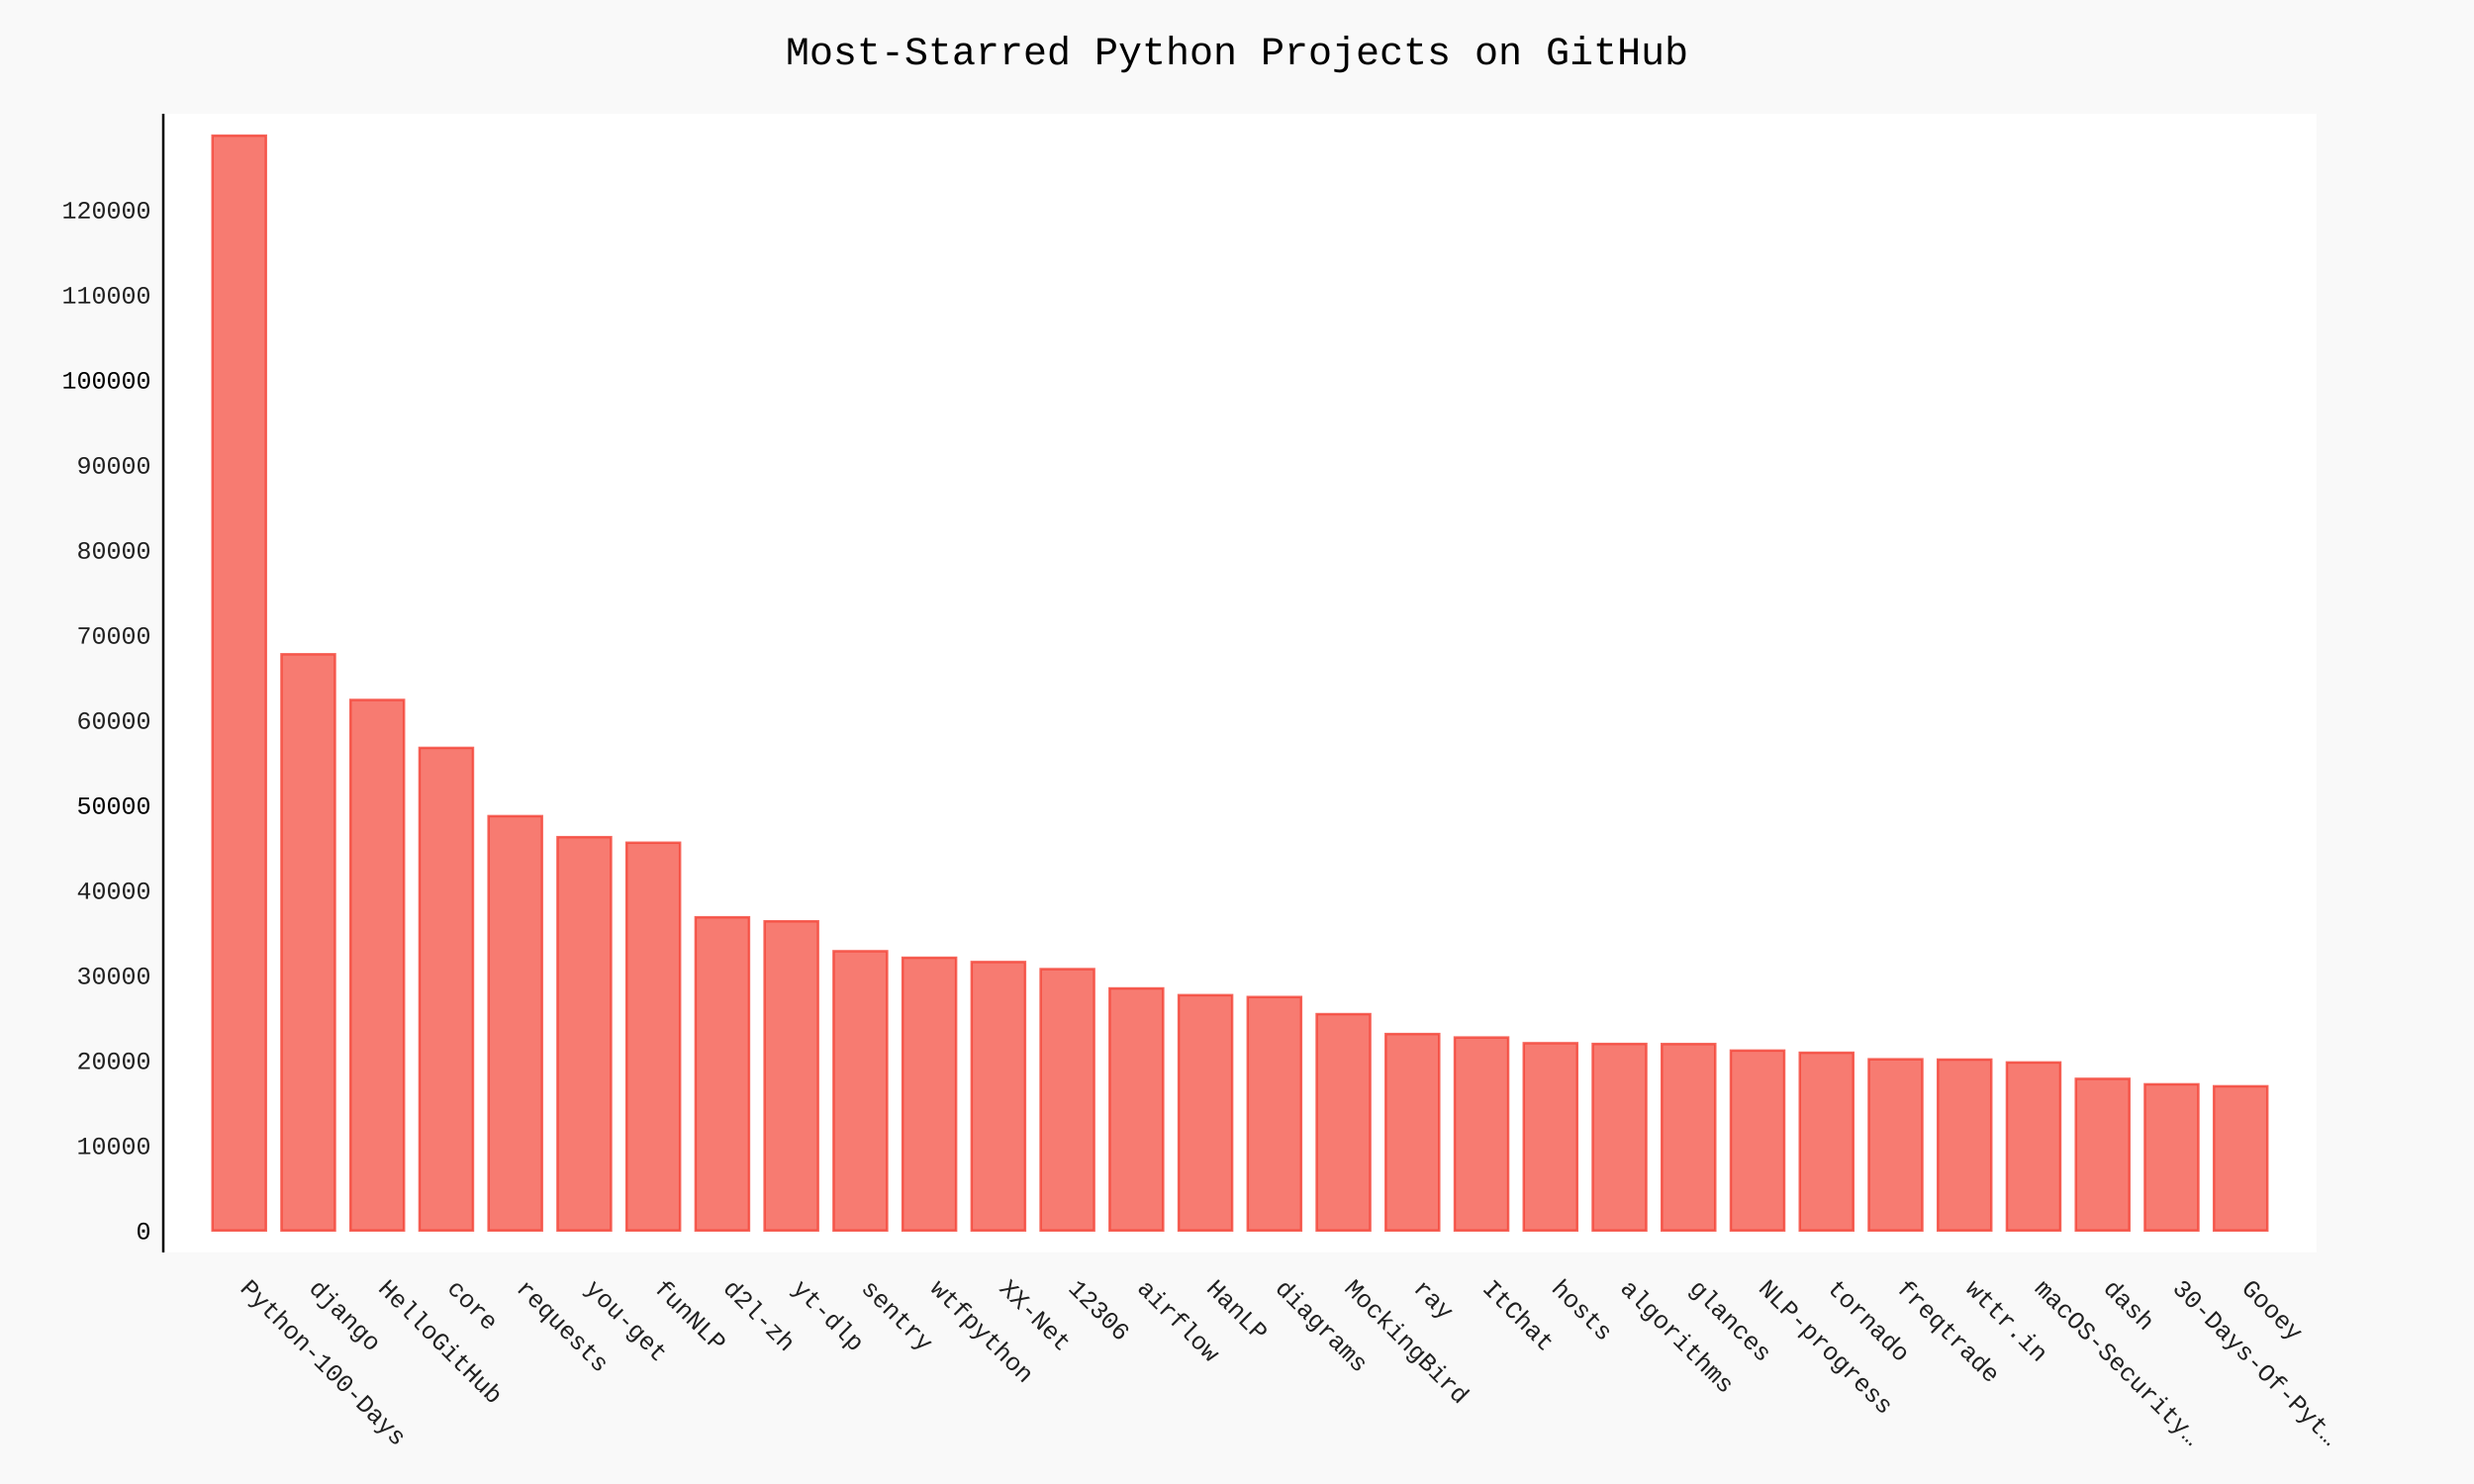
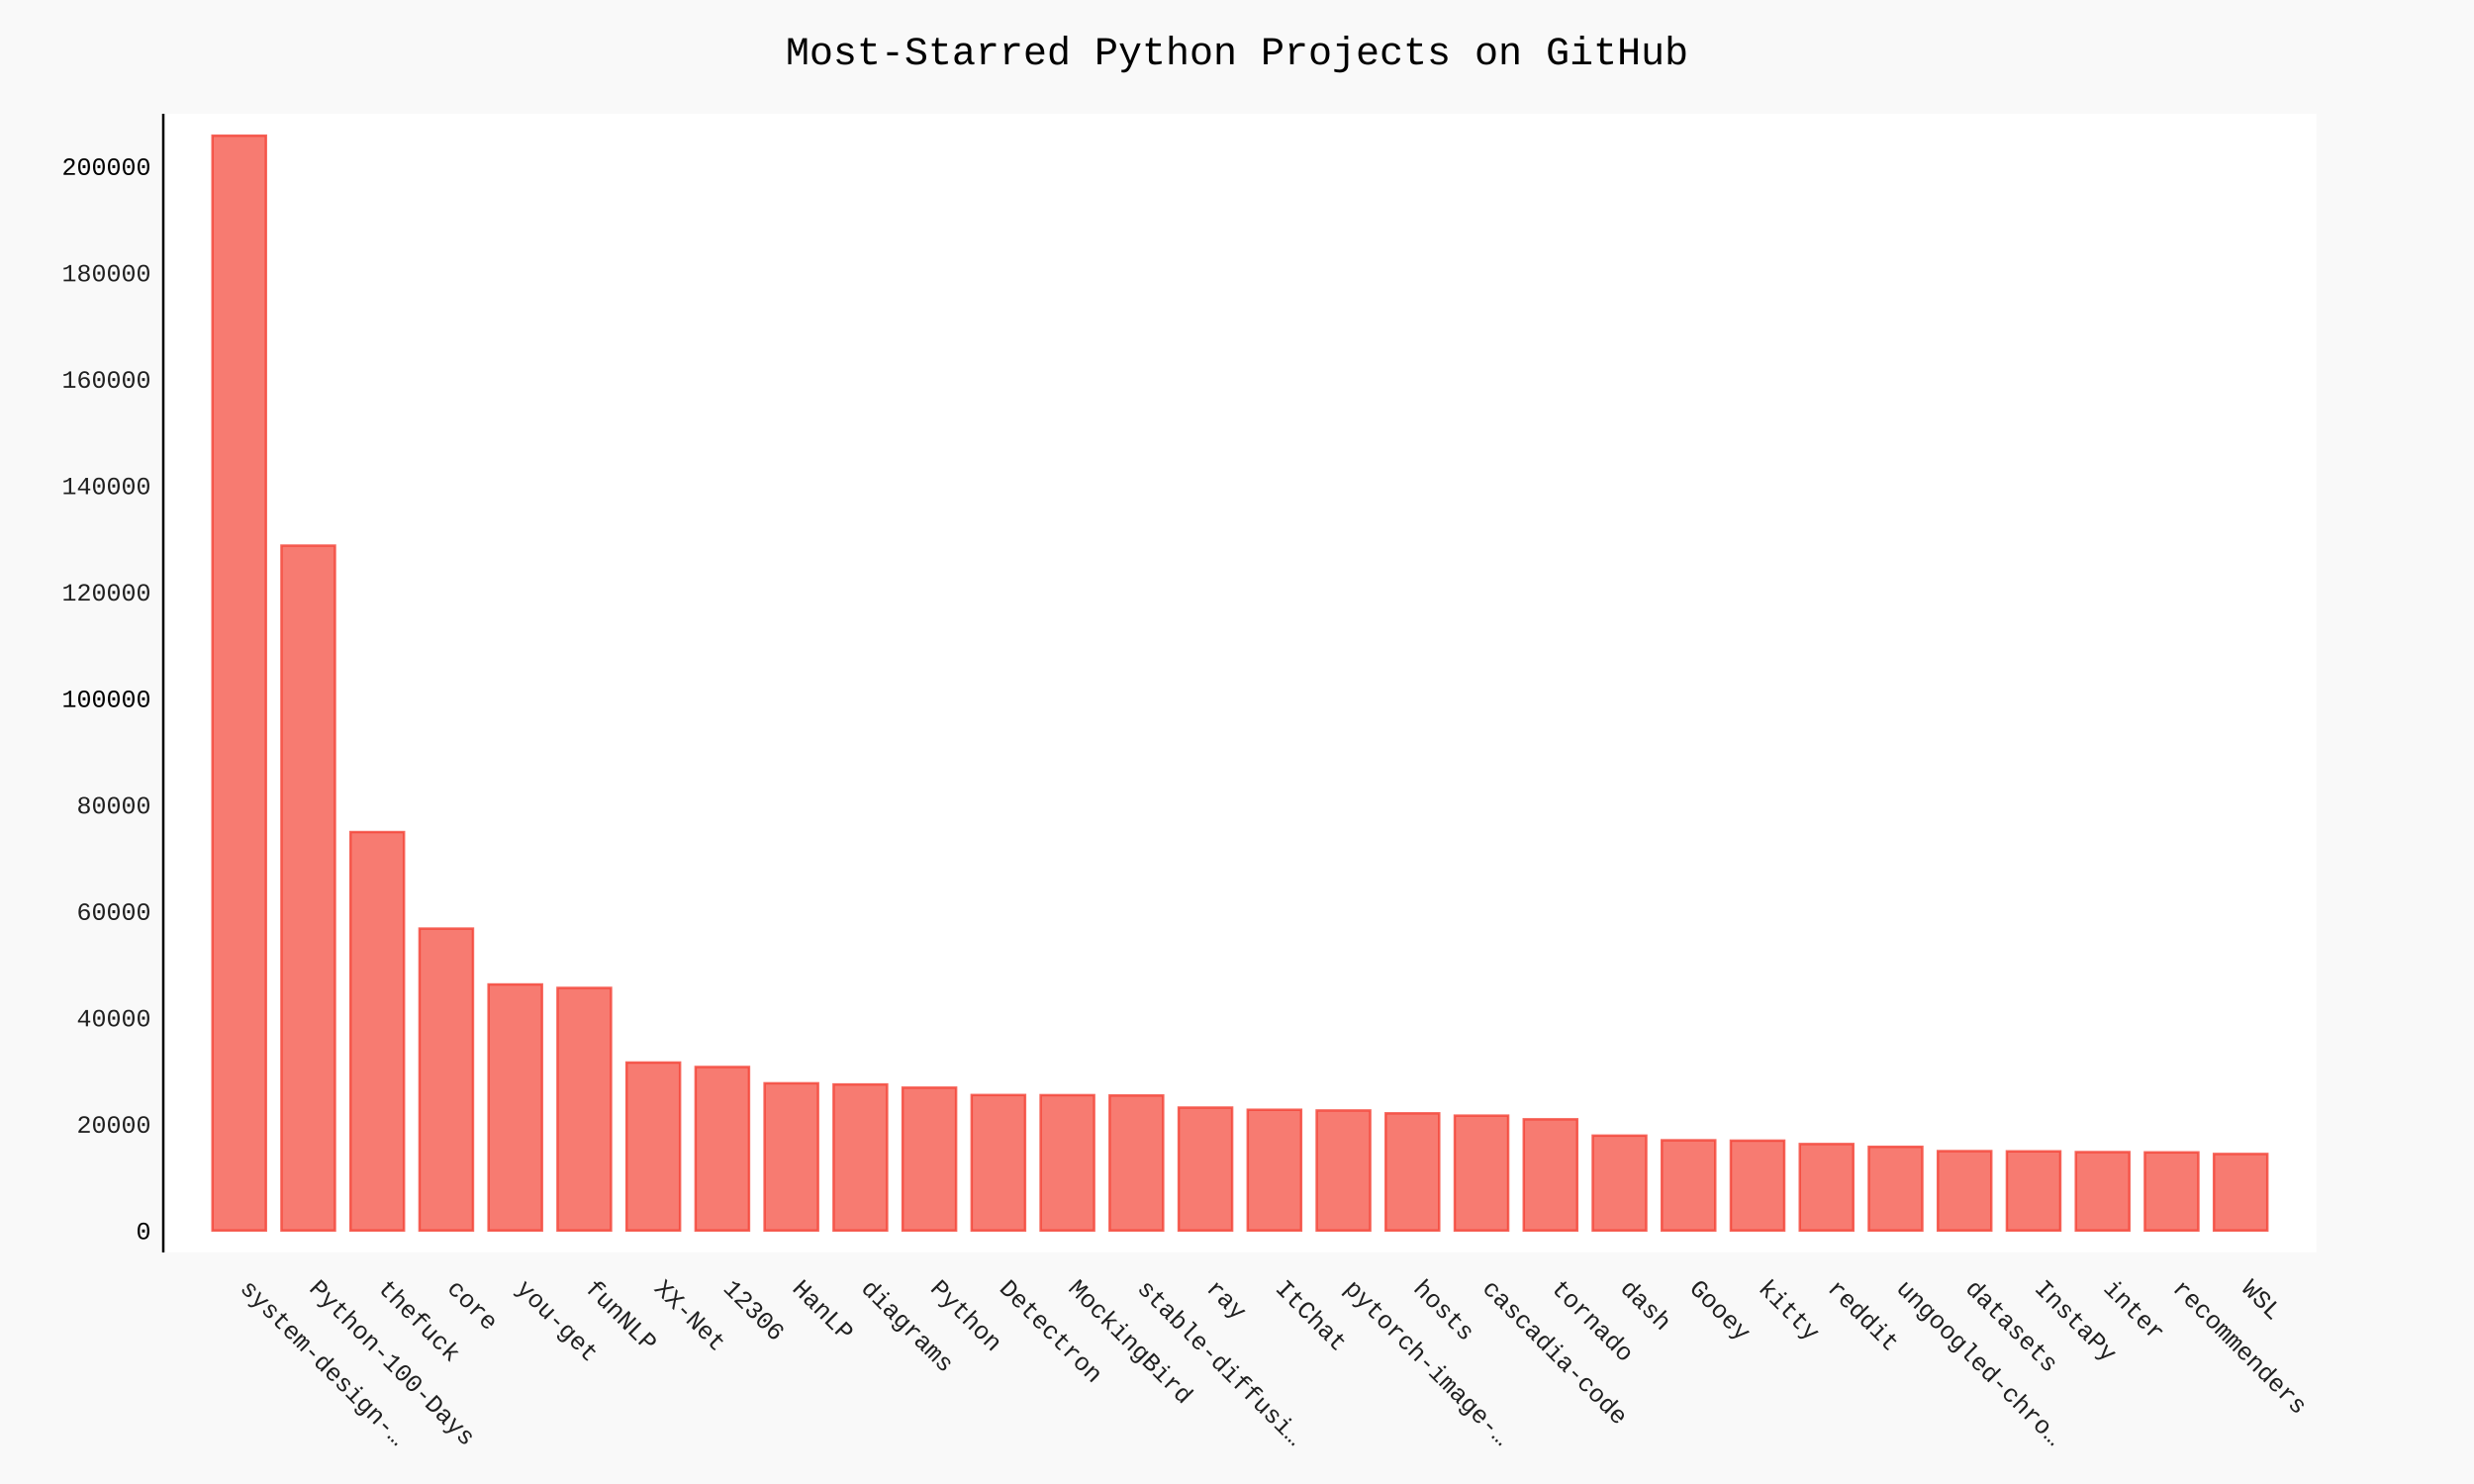
- <svg xmlns="http://www.w3.org/2000/svg" id="chart-95f84ef9-77e7-4139-b59a-2766b2fc28bf" class="pygal-chart" viewBox="0 0 1000 600">
+ <svg xmlns="http://www.w3.org/2000/svg" xmlns:xlink="http://www.w3.org/1999/xlink" id="chart-ab42e060-20b4-423e-9caf-b3bd0379b155" class="pygal-chart" viewBox="0 0 1000 600">
  <defs>
-     <style type="text/css">#chart-95f84ef9-77e7-4139-b59a-2766b2fc28bf{-webkit-user-select:none;-webkit-font-smoothing:antialiased;font-family:Consolas,"Liberation Mono",Menlo,Courier,monospace}#chart-95f84ef9-77e7-4139-b59a-2766b2fc28bf .title{font-family:Consolas,"Liberation Mono",Menlo,Courier,monospace;font-size:16px}#chart-95f84ef9-77e7-4139-b59a-2766b2fc28bf .legends .legend text{font-family:Consolas,"Liberation Mono",Menlo,Courier,monospace;font-size:14px}#chart-95f84ef9-77e7-4139-b59a-2766b2fc28bf .axis text{font-family:Consolas,"Liberation Mono",Menlo,Courier,monospace;font-size:10px}#chart-95f84ef9-77e7-4139-b59a-2766b2fc28bf .axis text.major{font-family:Consolas,"Liberation Mono",Menlo,Courier,monospace;font-size:10px}#chart-95f84ef9-77e7-4139-b59a-2766b2fc28bf .text-overlay text.value{font-family:Consolas,"Liberation Mono",Menlo,Courier,monospace;font-size:16px}#chart-95f84ef9-77e7-4139-b59a-2766b2fc28bf .text-overlay text.label{font-family:Consolas,"Liberation Mono",Menlo,Courier,monospace;font-size:10px}#chart-95f84ef9-77e7-4139-b59a-2766b2fc28bf .tooltip{font-family:Consolas,"Liberation Mono",Menlo,Courier,monospace;font-size:14px}#chart-95f84ef9-77e7-4139-b59a-2766b2fc28bf text.no_data{font-family:Consolas,"Liberation Mono",Menlo,Courier,monospace;font-size:64px}
- #chart-95f84ef9-77e7-4139-b59a-2766b2fc28bf{background-color:rgba(249,249,249,1)}#chart-95f84ef9-77e7-4139-b59a-2766b2fc28bf path,#chart-95f84ef9-77e7-4139-b59a-2766b2fc28bf line,#chart-95f84ef9-77e7-4139-b59a-2766b2fc28bf rect,#chart-95f84ef9-77e7-4139-b59a-2766b2fc28bf circle{-webkit-transition:150ms;-moz-transition:150ms;transition:150ms}#chart-95f84ef9-77e7-4139-b59a-2766b2fc28bf .graph &gt; .background{fill:rgba(249,249,249,1)}#chart-95f84ef9-77e7-4139-b59a-2766b2fc28bf .plot &gt; .background{fill:rgba(255,255,255,1)}#chart-95f84ef9-77e7-4139-b59a-2766b2fc28bf .graph{fill:rgba(0,0,0,.87)}#chart-95f84ef9-77e7-4139-b59a-2766b2fc28bf text.no_data{fill:rgba(0,0,0,1)}#chart-95f84ef9-77e7-4139-b59a-2766b2fc28bf .title{fill:rgba(0,0,0,1)}#chart-95f84ef9-77e7-4139-b59a-2766b2fc28bf .legends .legend text{fill:rgba(0,0,0,.87)}#chart-95f84ef9-77e7-4139-b59a-2766b2fc28bf .legends .legend:hover text{fill:rgba(0,0,0,1)}#chart-95f84ef9-77e7-4139-b59a-2766b2fc28bf .axis .line{stroke:rgba(0,0,0,1)}#chart-95f84ef9-77e7-4139-b59a-2766b2fc28bf .axis .guide.line{stroke:rgba(0,0,0,.54)}#chart-95f84ef9-77e7-4139-b59a-2766b2fc28bf .axis .major.line{stroke:rgba(0,0,0,.87)}#chart-95f84ef9-77e7-4139-b59a-2766b2fc28bf .axis text.major{fill:rgba(0,0,0,1)}#chart-95f84ef9-77e7-4139-b59a-2766b2fc28bf .axis.y .guides:hover .guide.line,#chart-95f84ef9-77e7-4139-b59a-2766b2fc28bf .line-graph .axis.x .guides:hover .guide.line,#chart-95f84ef9-77e7-4139-b59a-2766b2fc28bf .stackedline-graph .axis.x .guides:hover .guide.line,#chart-95f84ef9-77e7-4139-b59a-2766b2fc28bf .xy-graph .axis.x .guides:hover .guide.line{stroke:rgba(0,0,0,1)}#chart-95f84ef9-77e7-4139-b59a-2766b2fc28bf .axis .guides:hover text{fill:rgba(0,0,0,1)}#chart-95f84ef9-77e7-4139-b59a-2766b2fc28bf .reactive{fill-opacity:.7;stroke-opacity:.8;stroke-width:1}#chart-95f84ef9-77e7-4139-b59a-2766b2fc28bf .ci{stroke:rgba(0,0,0,.87)}#chart-95f84ef9-77e7-4139-b59a-2766b2fc28bf .reactive.active,#chart-95f84ef9-77e7-4139-b59a-2766b2fc28bf .active .reactive{fill-opacity:.8;stroke-opacity:.9;stroke-width:4}#chart-95f84ef9-77e7-4139-b59a-2766b2fc28bf .ci .reactive.active{stroke-width:1.5}#chart-95f84ef9-77e7-4139-b59a-2766b2fc28bf .series text{fill:rgba(0,0,0,1)}#chart-95f84ef9-77e7-4139-b59a-2766b2fc28bf .tooltip rect{fill:rgba(255,255,255,1);stroke:rgba(0,0,0,1);-webkit-transition:opacity 150ms;-moz-transition:opacity 150ms;transition:opacity 150ms}#chart-95f84ef9-77e7-4139-b59a-2766b2fc28bf .tooltip .label{fill:rgba(0,0,0,.87)}#chart-95f84ef9-77e7-4139-b59a-2766b2fc28bf .tooltip .label{fill:rgba(0,0,0,.87)}#chart-95f84ef9-77e7-4139-b59a-2766b2fc28bf .tooltip .legend{font-size:.8em;fill:rgba(0,0,0,.54)}#chart-95f84ef9-77e7-4139-b59a-2766b2fc28bf .tooltip .x_label{font-size:.6em;fill:rgba(0,0,0,1)}#chart-95f84ef9-77e7-4139-b59a-2766b2fc28bf .tooltip .xlink{font-size:.5em;text-decoration:underline}#chart-95f84ef9-77e7-4139-b59a-2766b2fc28bf .tooltip .value{font-size:1.5em}#chart-95f84ef9-77e7-4139-b59a-2766b2fc28bf .bound{font-size:.5em}#chart-95f84ef9-77e7-4139-b59a-2766b2fc28bf .max-value{font-size:.75em;fill:rgba(0,0,0,.54)}#chart-95f84ef9-77e7-4139-b59a-2766b2fc28bf .map-element{fill:rgba(255,255,255,1);stroke:rgba(0,0,0,.54) !important}#chart-95f84ef9-77e7-4139-b59a-2766b2fc28bf .map-element .reactive{fill-opacity:inherit;stroke-opacity:inherit}#chart-95f84ef9-77e7-4139-b59a-2766b2fc28bf .color-0,#chart-95f84ef9-77e7-4139-b59a-2766b2fc28bf .color-0 a:visited{stroke:#F44336;fill:#F44336}#chart-95f84ef9-77e7-4139-b59a-2766b2fc28bf .text-overlay .color-0 text{fill:black}
- #chart-95f84ef9-77e7-4139-b59a-2766b2fc28bf text.no_data{text-anchor:middle}#chart-95f84ef9-77e7-4139-b59a-2766b2fc28bf .guide.line{fill:none}#chart-95f84ef9-77e7-4139-b59a-2766b2fc28bf .centered{text-anchor:middle}#chart-95f84ef9-77e7-4139-b59a-2766b2fc28bf .title{text-anchor:middle}#chart-95f84ef9-77e7-4139-b59a-2766b2fc28bf .legends .legend text{fill-opacity:1}#chart-95f84ef9-77e7-4139-b59a-2766b2fc28bf .axis.x text{text-anchor:middle}#chart-95f84ef9-77e7-4139-b59a-2766b2fc28bf .axis.x:not(.web) text[transform]{text-anchor:start}#chart-95f84ef9-77e7-4139-b59a-2766b2fc28bf .axis.x:not(.web) text[transform].backwards{text-anchor:end}#chart-95f84ef9-77e7-4139-b59a-2766b2fc28bf .axis.y text{text-anchor:end}#chart-95f84ef9-77e7-4139-b59a-2766b2fc28bf .axis.y text[transform].backwards{text-anchor:start}#chart-95f84ef9-77e7-4139-b59a-2766b2fc28bf .axis.y2 text{text-anchor:start}#chart-95f84ef9-77e7-4139-b59a-2766b2fc28bf .axis.y2 text[transform].backwards{text-anchor:end}#chart-95f84ef9-77e7-4139-b59a-2766b2fc28bf .axis .guide.line{stroke-dasharray:4,4;stroke:black}#chart-95f84ef9-77e7-4139-b59a-2766b2fc28bf .axis .major.guide.line{stroke-dasharray:6,6;stroke:black}#chart-95f84ef9-77e7-4139-b59a-2766b2fc28bf .horizontal .axis.y .guide.line,#chart-95f84ef9-77e7-4139-b59a-2766b2fc28bf .horizontal .axis.y2 .guide.line,#chart-95f84ef9-77e7-4139-b59a-2766b2fc28bf .vertical .axis.x .guide.line{opacity:0}#chart-95f84ef9-77e7-4139-b59a-2766b2fc28bf .horizontal .axis.always_show .guide.line,#chart-95f84ef9-77e7-4139-b59a-2766b2fc28bf .vertical .axis.always_show .guide.line{opacity:1 !important}#chart-95f84ef9-77e7-4139-b59a-2766b2fc28bf .axis.y .guides:hover .guide.line,#chart-95f84ef9-77e7-4139-b59a-2766b2fc28bf .axis.y2 .guides:hover .guide.line,#chart-95f84ef9-77e7-4139-b59a-2766b2fc28bf .axis.x .guides:hover .guide.line{opacity:1}#chart-95f84ef9-77e7-4139-b59a-2766b2fc28bf .axis .guides:hover text{opacity:1}#chart-95f84ef9-77e7-4139-b59a-2766b2fc28bf .nofill{fill:none}#chart-95f84ef9-77e7-4139-b59a-2766b2fc28bf .subtle-fill{fill-opacity:.2}#chart-95f84ef9-77e7-4139-b59a-2766b2fc28bf .dot{stroke-width:1px;fill-opacity:1;stroke-opacity:1}#chart-95f84ef9-77e7-4139-b59a-2766b2fc28bf .dot.active{stroke-width:5px}#chart-95f84ef9-77e7-4139-b59a-2766b2fc28bf .dot.negative{fill:transparent}#chart-95f84ef9-77e7-4139-b59a-2766b2fc28bf text,#chart-95f84ef9-77e7-4139-b59a-2766b2fc28bf tspan{stroke:none !important}#chart-95f84ef9-77e7-4139-b59a-2766b2fc28bf .series text.active{opacity:1}#chart-95f84ef9-77e7-4139-b59a-2766b2fc28bf .tooltip rect{fill-opacity:.95;stroke-width:.5}#chart-95f84ef9-77e7-4139-b59a-2766b2fc28bf .tooltip text{fill-opacity:1}#chart-95f84ef9-77e7-4139-b59a-2766b2fc28bf .showable{visibility:hidden}#chart-95f84ef9-77e7-4139-b59a-2766b2fc28bf .showable.shown{visibility:visible}#chart-95f84ef9-77e7-4139-b59a-2766b2fc28bf .gauge-background{fill:rgba(229,229,229,1);stroke:none}#chart-95f84ef9-77e7-4139-b59a-2766b2fc28bf .bg-lines{stroke:rgba(249,249,249,1);stroke-width:2px}</style>
+     <style type="text/css">#chart-ab42e060-20b4-423e-9caf-b3bd0379b155{-webkit-user-select:none;-webkit-font-smoothing:antialiased;font-family:Consolas,"Liberation Mono",Menlo,Courier,monospace}#chart-ab42e060-20b4-423e-9caf-b3bd0379b155 .title{font-family:Consolas,"Liberation Mono",Menlo,Courier,monospace;font-size:16px}#chart-ab42e060-20b4-423e-9caf-b3bd0379b155 .legends .legend text{font-family:Consolas,"Liberation Mono",Menlo,Courier,monospace;font-size:14px}#chart-ab42e060-20b4-423e-9caf-b3bd0379b155 .axis text{font-family:Consolas,"Liberation Mono",Menlo,Courier,monospace;font-size:10px}#chart-ab42e060-20b4-423e-9caf-b3bd0379b155 .axis text.major{font-family:Consolas,"Liberation Mono",Menlo,Courier,monospace;font-size:10px}#chart-ab42e060-20b4-423e-9caf-b3bd0379b155 .text-overlay text.value{font-family:Consolas,"Liberation Mono",Menlo,Courier,monospace;font-size:16px}#chart-ab42e060-20b4-423e-9caf-b3bd0379b155 .text-overlay text.label{font-family:Consolas,"Liberation Mono",Menlo,Courier,monospace;font-size:10px}#chart-ab42e060-20b4-423e-9caf-b3bd0379b155 .tooltip{font-family:Consolas,"Liberation Mono",Menlo,Courier,monospace;font-size:14px}#chart-ab42e060-20b4-423e-9caf-b3bd0379b155 text.no_data{font-family:Consolas,"Liberation Mono",Menlo,Courier,monospace;font-size:64px}
+ #chart-ab42e060-20b4-423e-9caf-b3bd0379b155{background-color:rgba(249,249,249,1)}#chart-ab42e060-20b4-423e-9caf-b3bd0379b155 path,#chart-ab42e060-20b4-423e-9caf-b3bd0379b155 line,#chart-ab42e060-20b4-423e-9caf-b3bd0379b155 rect,#chart-ab42e060-20b4-423e-9caf-b3bd0379b155 circle{-webkit-transition:150ms;-moz-transition:150ms;transition:150ms}#chart-ab42e060-20b4-423e-9caf-b3bd0379b155 .graph &gt; .background{fill:rgba(249,249,249,1)}#chart-ab42e060-20b4-423e-9caf-b3bd0379b155 .plot &gt; .background{fill:rgba(255,255,255,1)}#chart-ab42e060-20b4-423e-9caf-b3bd0379b155 .graph{fill:rgba(0,0,0,.87)}#chart-ab42e060-20b4-423e-9caf-b3bd0379b155 text.no_data{fill:rgba(0,0,0,1)}#chart-ab42e060-20b4-423e-9caf-b3bd0379b155 .title{fill:rgba(0,0,0,1)}#chart-ab42e060-20b4-423e-9caf-b3bd0379b155 .legends .legend text{fill:rgba(0,0,0,.87)}#chart-ab42e060-20b4-423e-9caf-b3bd0379b155 .legends .legend:hover text{fill:rgba(0,0,0,1)}#chart-ab42e060-20b4-423e-9caf-b3bd0379b155 .axis .line{stroke:rgba(0,0,0,1)}#chart-ab42e060-20b4-423e-9caf-b3bd0379b155 .axis .guide.line{stroke:rgba(0,0,0,.54)}#chart-ab42e060-20b4-423e-9caf-b3bd0379b155 .axis .major.line{stroke:rgba(0,0,0,.87)}#chart-ab42e060-20b4-423e-9caf-b3bd0379b155 .axis text.major{fill:rgba(0,0,0,1)}#chart-ab42e060-20b4-423e-9caf-b3bd0379b155 .axis.y .guides:hover .guide.line,#chart-ab42e060-20b4-423e-9caf-b3bd0379b155 .line-graph .axis.x .guides:hover .guide.line,#chart-ab42e060-20b4-423e-9caf-b3bd0379b155 .stackedline-graph .axis.x .guides:hover .guide.line,#chart-ab42e060-20b4-423e-9caf-b3bd0379b155 .xy-graph .axis.x .guides:hover .guide.line{stroke:rgba(0,0,0,1)}#chart-ab42e060-20b4-423e-9caf-b3bd0379b155 .axis .guides:hover text{fill:rgba(0,0,0,1)}#chart-ab42e060-20b4-423e-9caf-b3bd0379b155 .reactive{fill-opacity:.7;stroke-opacity:.8;stroke-width:1}#chart-ab42e060-20b4-423e-9caf-b3bd0379b155 .ci{stroke:rgba(0,0,0,.87)}#chart-ab42e060-20b4-423e-9caf-b3bd0379b155 .reactive.active,#chart-ab42e060-20b4-423e-9caf-b3bd0379b155 .active .reactive{fill-opacity:.8;stroke-opacity:.9;stroke-width:4}#chart-ab42e060-20b4-423e-9caf-b3bd0379b155 .ci .reactive.active{stroke-width:1.5}#chart-ab42e060-20b4-423e-9caf-b3bd0379b155 .series text{fill:rgba(0,0,0,1)}#chart-ab42e060-20b4-423e-9caf-b3bd0379b155 .tooltip rect{fill:rgba(255,255,255,1);stroke:rgba(0,0,0,1);-webkit-transition:opacity 150ms;-moz-transition:opacity 150ms;transition:opacity 150ms}#chart-ab42e060-20b4-423e-9caf-b3bd0379b155 .tooltip .label{fill:rgba(0,0,0,.87)}#chart-ab42e060-20b4-423e-9caf-b3bd0379b155 .tooltip .label{fill:rgba(0,0,0,.87)}#chart-ab42e060-20b4-423e-9caf-b3bd0379b155 .tooltip .legend{font-size:.8em;fill:rgba(0,0,0,.54)}#chart-ab42e060-20b4-423e-9caf-b3bd0379b155 .tooltip .x_label{font-size:.6em;fill:rgba(0,0,0,1)}#chart-ab42e060-20b4-423e-9caf-b3bd0379b155 .tooltip .xlink{font-size:.5em;text-decoration:underline}#chart-ab42e060-20b4-423e-9caf-b3bd0379b155 .tooltip .value{font-size:1.5em}#chart-ab42e060-20b4-423e-9caf-b3bd0379b155 .bound{font-size:.5em}#chart-ab42e060-20b4-423e-9caf-b3bd0379b155 .max-value{font-size:.75em;fill:rgba(0,0,0,.54)}#chart-ab42e060-20b4-423e-9caf-b3bd0379b155 .map-element{fill:rgba(255,255,255,1);stroke:rgba(0,0,0,.54) !important}#chart-ab42e060-20b4-423e-9caf-b3bd0379b155 .map-element .reactive{fill-opacity:inherit;stroke-opacity:inherit}#chart-ab42e060-20b4-423e-9caf-b3bd0379b155 .color-0,#chart-ab42e060-20b4-423e-9caf-b3bd0379b155 .color-0 a:visited{stroke:#F44336;fill:#F44336}#chart-ab42e060-20b4-423e-9caf-b3bd0379b155 .text-overlay .color-0 text{fill:black}
+ #chart-ab42e060-20b4-423e-9caf-b3bd0379b155 text.no_data{text-anchor:middle}#chart-ab42e060-20b4-423e-9caf-b3bd0379b155 .guide.line{fill:none}#chart-ab42e060-20b4-423e-9caf-b3bd0379b155 .centered{text-anchor:middle}#chart-ab42e060-20b4-423e-9caf-b3bd0379b155 .title{text-anchor:middle}#chart-ab42e060-20b4-423e-9caf-b3bd0379b155 .legends .legend text{fill-opacity:1}#chart-ab42e060-20b4-423e-9caf-b3bd0379b155 .axis.x text{text-anchor:middle}#chart-ab42e060-20b4-423e-9caf-b3bd0379b155 .axis.x:not(.web) text[transform]{text-anchor:start}#chart-ab42e060-20b4-423e-9caf-b3bd0379b155 .axis.x:not(.web) text[transform].backwards{text-anchor:end}#chart-ab42e060-20b4-423e-9caf-b3bd0379b155 .axis.y text{text-anchor:end}#chart-ab42e060-20b4-423e-9caf-b3bd0379b155 .axis.y text[transform].backwards{text-anchor:start}#chart-ab42e060-20b4-423e-9caf-b3bd0379b155 .axis.y2 text{text-anchor:start}#chart-ab42e060-20b4-423e-9caf-b3bd0379b155 .axis.y2 text[transform].backwards{text-anchor:end}#chart-ab42e060-20b4-423e-9caf-b3bd0379b155 .axis .guide.line{stroke-dasharray:4,4;stroke:black}#chart-ab42e060-20b4-423e-9caf-b3bd0379b155 .axis .major.guide.line{stroke-dasharray:6,6;stroke:black}#chart-ab42e060-20b4-423e-9caf-b3bd0379b155 .horizontal .axis.y .guide.line,#chart-ab42e060-20b4-423e-9caf-b3bd0379b155 .horizontal .axis.y2 .guide.line,#chart-ab42e060-20b4-423e-9caf-b3bd0379b155 .vertical .axis.x .guide.line{opacity:0}#chart-ab42e060-20b4-423e-9caf-b3bd0379b155 .horizontal .axis.always_show .guide.line,#chart-ab42e060-20b4-423e-9caf-b3bd0379b155 .vertical .axis.always_show .guide.line{opacity:1 !important}#chart-ab42e060-20b4-423e-9caf-b3bd0379b155 .axis.y .guides:hover .guide.line,#chart-ab42e060-20b4-423e-9caf-b3bd0379b155 .axis.y2 .guides:hover .guide.line,#chart-ab42e060-20b4-423e-9caf-b3bd0379b155 .axis.x .guides:hover .guide.line{opacity:1}#chart-ab42e060-20b4-423e-9caf-b3bd0379b155 .axis .guides:hover text{opacity:1}#chart-ab42e060-20b4-423e-9caf-b3bd0379b155 .nofill{fill:none}#chart-ab42e060-20b4-423e-9caf-b3bd0379b155 .subtle-fill{fill-opacity:.2}#chart-ab42e060-20b4-423e-9caf-b3bd0379b155 .dot{stroke-width:1px;fill-opacity:1;stroke-opacity:1}#chart-ab42e060-20b4-423e-9caf-b3bd0379b155 .dot.active{stroke-width:5px}#chart-ab42e060-20b4-423e-9caf-b3bd0379b155 .dot.negative{fill:transparent}#chart-ab42e060-20b4-423e-9caf-b3bd0379b155 text,#chart-ab42e060-20b4-423e-9caf-b3bd0379b155 tspan{stroke:none !important}#chart-ab42e060-20b4-423e-9caf-b3bd0379b155 .series text.active{opacity:1}#chart-ab42e060-20b4-423e-9caf-b3bd0379b155 .tooltip rect{fill-opacity:.95;stroke-width:.5}#chart-ab42e060-20b4-423e-9caf-b3bd0379b155 .tooltip text{fill-opacity:1}#chart-ab42e060-20b4-423e-9caf-b3bd0379b155 .showable{visibility:hidden}#chart-ab42e060-20b4-423e-9caf-b3bd0379b155 .showable.shown{visibility:visible}#chart-ab42e060-20b4-423e-9caf-b3bd0379b155 .gauge-background{fill:rgba(229,229,229,1);stroke:none}#chart-ab42e060-20b4-423e-9caf-b3bd0379b155 .bg-lines{stroke:rgba(249,249,249,1);stroke-width:2px}</style>
  </defs>
  <g class="graph bar-graph vertical">
    <rect x="0" y="0" width="1000" height="600" class="background" />
    <g transform="translate(66, 46)" class="plot">
      <rect x="0" y="0" width="870.36" height="460.36" class="background" />
      <g class="axis y">
        <g class="guides">
          <text x="-5" y="455.007" class="major">0</text>
        </g>
        <g class="guides">
-           <text x="-5" y="420.614" class="">10000</text>
-         </g>
-         <g class="guides">
-           <text x="-5" y="386.221" class="">20000</text>
-         </g>
-         <g class="guides">
-           <text x="-5" y="351.828" class="">30000</text>
-         </g>
-         <g class="guides">
-           <text x="-5" y="317.435" class="">40000</text>
-         </g>
-         <g class="guides">
-           <text x="-5" y="283.041" class="major">50000</text>
-         </g>
-         <g class="guides">
-           <text x="-5" y="248.648" class="">60000</text>
-         </g>
-         <g class="guides">
-           <text x="-5" y="214.255" class="">70000</text>
-         </g>
-         <g class="guides">
-           <text x="-5" y="179.862" class="">80000</text>
-         </g>
-         <g class="guides">
-           <text x="-5" y="145.469" class="">90000</text>
-         </g>
-         <g class="guides">
-           <text x="-5" y="111.075" class="major">100000</text>
-         </g>
-         <g class="guides">
-           <text x="-5" y="76.682" class="">110000</text>
-         </g>
-         <g class="guides">
-           <text x="-5" y="42.289" class="">120000</text>
+           <text x="-5" y="411.977" class="">20000</text>
+         </g>
+         <g class="guides">
+           <text x="-5" y="368.947" class="">40000</text>
+         </g>
+         <g class="guides">
+           <text x="-5" y="325.917" class="">60000</text>
+         </g>
+         <g class="guides">
+           <text x="-5" y="282.887" class="">80000</text>
+         </g>
+         <g class="guides">
+           <text x="-5" y="239.857" class="major">100000</text>
+         </g>
+         <g class="guides">
+           <text x="-5" y="196.827" class="">120000</text>
+         </g>
+         <g class="guides">
+           <text x="-5" y="153.797" class="">140000</text>
+         </g>
+         <g class="guides">
+           <text x="-5" y="110.767" class="">160000</text>
+         </g>
+         <g class="guides">
+           <text x="-5" y="67.737" class="">180000</text>
+         </g>
+         <g class="guides">
+           <text x="-5" y="24.707" class="major">200000</text>
        </g>
      </g>
      <g class="axis x">
        <path d="M0 0 v460.36" class="line" />
        <g class="guides">
          <path d="M30.686 0 v460.36" class="guide line" />
-           <text x="30.686" y="475.36" class="" transform="rotate(45 30.68578 475.3604)">Python-100-Days</text>
+           <text x="30.686" y="475.36" class="" transform="rotate(45 30.68578 475.3604)">system-design-…</text>
        </g>
        <g class="guides">
          <path d="M58.582 0 v460.36" class="guide line" />
-           <text x="58.582" y="475.36" class="" transform="rotate(45 58.58195 475.3604)">django</text>
+           <text x="58.582" y="475.36" class="" transform="rotate(45 58.58195 475.3604)">Python-100-Days</text>
        </g>
        <g class="guides">
          <path d="M86.478 0 v460.36" class="guide line" />
-           <text x="86.478" y="475.36" class="" transform="rotate(45 86.47812 475.3604)">HelloGitHub</text>
+           <text x="86.478" y="475.36" class="" transform="rotate(45 86.47812 475.3604)">thefuck</text>
        </g>
        <g class="guides">
          <path d="M114.374 0 v460.36" class="guide line" />
          <text x="114.374" y="475.36" class="" transform="rotate(45 114.3743 475.3604)">core</text>
        </g>
        <g class="guides">
          <path d="M142.27 0 v460.36" class="guide line" />
-           <text x="142.27" y="475.36" class="" transform="rotate(45 142.2704 475.3604)">requests</text>
+           <text x="142.27" y="475.36" class="" transform="rotate(45 142.2704 475.3604)">you-get</text>
        </g>
        <g class="guides">
          <path d="M170.167 0 v460.36" class="guide line" />
-           <text x="170.167" y="475.36" class="" transform="rotate(45 170.1666 475.3604)">you-get</text>
+           <text x="170.167" y="475.36" class="" transform="rotate(45 170.1666 475.3604)">funNLP</text>
        </g>
        <g class="guides">
          <path d="M198.063 0 v460.36" class="guide line" />
-           <text x="198.063" y="475.36" class="" transform="rotate(45 198.0628 475.3604)">funNLP</text>
+           <text x="198.063" y="475.36" class="" transform="rotate(45 198.0628 475.3604)">XX-Net</text>
        </g>
        <g class="guides">
          <path d="M225.959 0 v460.36" class="guide line" />
-           <text x="225.959" y="475.36" class="" transform="rotate(45 225.9589 475.3604)">d2l-zh</text>
+           <text x="225.959" y="475.36" class="" transform="rotate(45 225.9589 475.3604)">12306</text>
        </g>
        <g class="guides">
          <path d="M253.855 0 v460.36" class="guide line" />
-           <text x="253.855" y="475.36" class="" transform="rotate(45 253.8551 475.3604)">yt-dlp</text>
+           <text x="253.855" y="475.36" class="" transform="rotate(45 253.8551 475.3604)">HanLP</text>
        </g>
        <g class="guides">
          <path d="M281.751 0 v460.36" class="guide line" />
-           <text x="281.751" y="475.36" class="" transform="rotate(45 281.7513 475.3604)">sentry</text>
+           <text x="281.751" y="475.36" class="" transform="rotate(45 281.7513 475.3604)">diagrams</text>
        </g>
        <g class="guides">
          <path d="M309.647 0 v460.36" class="guide line" />
-           <text x="309.647" y="475.36" class="" transform="rotate(45 309.6474 475.3604)">wtfpython</text>
+           <text x="309.647" y="475.36" class="" transform="rotate(45 309.6474 475.3604)">Python</text>
        </g>
        <g class="guides">
          <path d="M337.544 0 v460.36" class="guide line" />
-           <text x="337.544" y="475.36" class="" transform="rotate(45 337.5436 475.3604)">XX-Net</text>
+           <text x="337.544" y="475.36" class="" transform="rotate(45 337.5436 475.3604)">Detectron</text>
        </g>
        <g class="guides">
          <path d="M365.44 0 v460.36" class="guide line" />
-           <text x="365.44" y="475.36" class="" transform="rotate(45 365.4398 475.3604)">12306</text>
+           <text x="365.44" y="475.36" class="" transform="rotate(45 365.4398 475.3604)">MockingBird</text>
        </g>
        <g class="guides">
          <path d="M393.336 0 v460.36" class="guide line" />
-           <text x="393.336" y="475.36" class="" transform="rotate(45 393.3359 475.3604)">airflow</text>
+           <text x="393.336" y="475.36" class="" transform="rotate(45 393.3359 475.3604)">stable-diffusi…</text>
        </g>
        <g class="guides">
          <path d="M421.232 0 v460.36" class="guide line" />
-           <text x="421.232" y="475.36" class="" transform="rotate(45 421.2321 475.3604)">HanLP</text>
+           <text x="421.232" y="475.36" class="" transform="rotate(45 421.2321 475.3604)">ray</text>
        </g>
        <g class="guides">
          <path d="M449.128 0 v460.36" class="guide line" />
-           <text x="449.128" y="475.36" class="" transform="rotate(45 449.1283 475.3604)">diagrams</text>
+           <text x="449.128" y="475.36" class="" transform="rotate(45 449.1283 475.3604)">ItChat</text>
        </g>
        <g class="guides">
          <path d="M477.024 0 v460.36" class="guide line" />
-           <text x="477.024" y="475.36" class="" transform="rotate(45 477.0244 475.3604)">MockingBird</text>
+           <text x="477.024" y="475.36" class="" transform="rotate(45 477.0244 475.3604)">pytorch-image-…</text>
        </g>
        <g class="guides">
          <path d="M504.921 0 v460.36" class="guide line" />
-           <text x="504.921" y="475.36" class="" transform="rotate(45 504.9206 475.3604)">ray</text>
+           <text x="504.921" y="475.36" class="" transform="rotate(45 504.9206 475.3604)">hosts</text>
        </g>
        <g class="guides">
          <path d="M532.817 0 v460.36" class="guide line" />
-           <text x="532.817" y="475.36" class="" transform="rotate(45 532.8168 475.3604)">ItChat</text>
+           <text x="532.817" y="475.36" class="" transform="rotate(45 532.8168 475.3604)">cascadia-code</text>
        </g>
        <g class="guides">
          <path d="M560.713 0 v460.36" class="guide line" />
-           <text x="560.713" y="475.36" class="" transform="rotate(45 560.7129 475.3604)">hosts</text>
+           <text x="560.713" y="475.36" class="" transform="rotate(45 560.7129 475.3604)">tornado</text>
        </g>
        <g class="guides">
          <path d="M588.609 0 v460.36" class="guide line" />
-           <text x="588.609" y="475.36" class="" transform="rotate(45 588.6091 475.3604)">algorithms</text>
+           <text x="588.609" y="475.36" class="" transform="rotate(45 588.6091 475.3604)">dash</text>
        </g>
        <g class="guides">
          <path d="M616.505 0 v460.36" class="guide line" />
-           <text x="616.505" y="475.36" class="" transform="rotate(45 616.5053 475.3604)">glances</text>
+           <text x="616.505" y="475.36" class="" transform="rotate(45 616.5053 475.3604)">Gooey</text>
        </g>
        <g class="guides">
          <path d="M644.401 0 v460.36" class="guide line" />
-           <text x="644.401" y="475.36" class="" transform="rotate(45 644.4014 475.3604)">NLP-progress</text>
+           <text x="644.401" y="475.36" class="" transform="rotate(45 644.4014 475.3604)">kitty</text>
        </g>
        <g class="guides">
          <path d="M672.298 0 v460.36" class="guide line" />
-           <text x="672.298" y="475.36" class="" transform="rotate(45 672.2976 475.3604)">tornado</text>
+           <text x="672.298" y="475.36" class="" transform="rotate(45 672.2976 475.3604)">reddit</text>
        </g>
        <g class="guides">
          <path d="M700.194 0 v460.36" class="guide line" />
-           <text x="700.194" y="475.36" class="" transform="rotate(45 700.1938 475.3604)">freqtrade</text>
+           <text x="700.194" y="475.36" class="" transform="rotate(45 700.1938 475.3604)">ungoogled-chro…</text>
        </g>
        <g class="guides">
          <path d="M728.09 0 v460.36" class="guide line" />
-           <text x="728.09" y="475.36" class="" transform="rotate(45 728.0899 475.3604)">wttr.in</text>
+           <text x="728.09" y="475.36" class="" transform="rotate(45 728.0899 475.3604)">datasets</text>
        </g>
        <g class="guides">
          <path d="M755.986 0 v460.36" class="guide line" />
-           <text x="755.986" y="475.36" class="" transform="rotate(45 755.9861 475.3604)">macOS-Security…</text>
+           <text x="755.986" y="475.36" class="" transform="rotate(45 755.9861 475.3604)">InstaPy</text>
        </g>
        <g class="guides">
          <path d="M783.882 0 v460.36" class="guide line" />
-           <text x="783.882" y="475.36" class="" transform="rotate(45 783.8823 475.3604)">dash</text>
+           <text x="783.882" y="475.36" class="" transform="rotate(45 783.8823 475.3604)">inter</text>
        </g>
        <g class="guides">
          <path d="M811.778 0 v460.36" class="guide line" />
-           <text x="811.778" y="475.36" class="" transform="rotate(45 811.7784 475.3604)">30-Days-Of-Pyt…</text>
+           <text x="811.778" y="475.36" class="" transform="rotate(45 811.7784 475.3604)">recommenders</text>
        </g>
        <g class="guides">
          <path d="M839.675 0 v460.36" class="guide line" />
-           <text x="839.675" y="475.36" class="" transform="rotate(45 839.6746 475.3604)">Gooey</text>
+           <text x="839.675" y="475.36" class="" transform="rotate(45 839.6746 475.3604)">WSL</text>
        </g>
      </g>
      <g class="series serie-0 color-0">
        <g class="bars">
          <g class="bar">
-             <rect x="19.884" y="8.853" rx="0" ry="0" width="21.603" height="442.654" class="rect reactive tooltip-trigger" />
-           </g>
-           <g class="bar">
-             <rect x="47.781" y="218.528" rx="0" ry="0" width="21.603" height="232.98" class="rect reactive tooltip-trigger" />
-           </g>
-           <g class="bar">
-             <rect x="75.677" y="236.997" rx="0" ry="0" width="21.603" height="214.51" class="rect reactive tooltip-trigger" />
-           </g>
-           <g class="bar">
-             <rect x="103.573" y="256.381" rx="0" ry="0" width="21.603" height="195.126" class="rect reactive tooltip-trigger" />
-           </g>
-           <g class="bar">
-             <rect x="131.469" y="283.971" rx="0" ry="0" width="21.603" height="167.536" class="rect reactive tooltip-trigger" />
-           </g>
-           <g class="bar">
-             <rect x="159.365" y="292.47" rx="0" ry="0" width="21.603" height="159.038" class="rect reactive tooltip-trigger" />
-           </g>
-           <g class="bar">
-             <rect x="187.261" y="294.719" rx="0" ry="0" width="21.603" height="156.788" class="rect reactive tooltip-trigger" />
-           </g>
-           <g class="bar">
-             <rect x="215.158" y="324.865" rx="0" ry="0" width="21.603" height="126.643" class="rect reactive tooltip-trigger" />
-           </g>
-           <g class="bar">
-             <rect x="243.054" y="326.495" rx="0" ry="0" width="21.603" height="125.012" class="rect reactive tooltip-trigger" />
-           </g>
-           <g class="bar">
-             <rect x="270.95" y="338.581" rx="0" ry="0" width="21.603" height="112.927" class="rect reactive tooltip-trigger" />
-           </g>
-           <g class="bar">
-             <rect x="298.846" y="341.226" rx="0" ry="0" width="21.603" height="110.282" class="rect reactive tooltip-trigger" />
-           </g>
-           <g class="bar">
-             <rect x="326.742" y="342.952" rx="0" ry="0" width="21.603" height="108.555" class="rect reactive tooltip-trigger" />
-           </g>
-           <g class="bar">
-             <rect x="354.638" y="345.824" rx="0" ry="0" width="21.603" height="105.683" class="rect reactive tooltip-trigger" />
-           </g>
-           <g class="bar">
-             <rect x="382.535" y="353.621" rx="0" ry="0" width="21.603" height="97.886" class="rect reactive tooltip-trigger" />
-           </g>
-           <g class="bar">
-             <rect x="410.431" y="356.348" rx="0" ry="0" width="21.603" height="95.159" class="rect reactive tooltip-trigger" />
-           </g>
-           <g class="bar">
-             <rect x="438.327" y="357.105" rx="0" ry="0" width="21.603" height="94.402" class="rect reactive tooltip-trigger" />
-           </g>
-           <g class="bar">
-             <rect x="466.223" y="364.025" rx="0" ry="0" width="21.603" height="87.483" class="rect reactive tooltip-trigger" />
-           </g>
-           <g class="bar">
-             <rect x="494.119" y="372.066" rx="0" ry="0" width="21.603" height="79.441" class="rect reactive tooltip-trigger" />
-           </g>
-           <g class="bar">
-             <rect x="522.015" y="373.462" rx="0" ry="0" width="21.603" height="78.045" class="rect reactive tooltip-trigger" />
-           </g>
-           <g class="bar">
-             <rect x="549.912" y="375.77" rx="0" ry="0" width="21.603" height="75.737" class="rect reactive tooltip-trigger" />
-           </g>
-           <g class="bar">
-             <rect x="577.808" y="376.073" rx="0" ry="0" width="21.603" height="75.435" class="rect reactive tooltip-trigger" />
-           </g>
-           <g class="bar">
-             <rect x="605.704" y="376.117" rx="0" ry="0" width="21.603" height="75.39" class="rect reactive tooltip-trigger" />
-           </g>
-           <g class="bar">
-             <rect x="633.6" y="378.759" rx="0" ry="0" width="21.603" height="72.748" class="rect reactive tooltip-trigger" />
-           </g>
-           <g class="bar">
-             <rect x="661.496" y="379.629" rx="0" ry="0" width="21.603" height="71.878" class="rect reactive tooltip-trigger" />
-           </g>
-           <g class="bar">
-             <rect x="689.392" y="382.274" rx="0" ry="0" width="21.603" height="69.234" class="rect reactive tooltip-trigger" />
-           </g>
-           <g class="bar">
-             <rect x="717.289" y="382.394" rx="0" ry="0" width="21.603" height="69.113" class="rect reactive tooltip-trigger" />
-           </g>
-           <g class="bar">
-             <rect x="745.185" y="383.564" rx="0" ry="0" width="21.603" height="67.944" class="rect reactive tooltip-trigger" />
-           </g>
-           <g class="bar">
-             <rect x="773.081" y="390.184" rx="0" ry="0" width="21.603" height="61.323" class="rect reactive tooltip-trigger" />
-           </g>
-           <g class="bar">
-             <rect x="800.977" y="392.389" rx="0" ry="0" width="21.603" height="59.118" class="rect reactive tooltip-trigger" />
-           </g>
-           <g class="bar">
-             <rect x="828.873" y="393.187" rx="0" ry="0" width="21.603" height="58.321" class="rect reactive tooltip-trigger" />
+             <a target="_blank" xlink:href="https://github.com/donnemartin/system-design-primer">
+               <rect x="19.884" y="8.853" rx="0" ry="0" width="21.603" height="442.654" class="rect reactive tooltip-trigger" />
+             </a>
+           </g>
+           <g class="bar">
+             <a target="_blank" xlink:href="https://github.com/jackfrued/Python-100-Days">
+               <rect x="47.781" y="174.598" rx="0" ry="0" width="21.603" height="276.909" class="rect reactive tooltip-trigger" />
+             </a>
+           </g>
+           <g class="bar">
+             <a target="_blank" xlink:href="https://github.com/nvbn/thefuck">
+               <rect x="75.677" y="290.42" rx="0" ry="0" width="21.603" height="161.087" class="rect reactive tooltip-trigger" />
+             </a>
+           </g>
+           <g class="bar">
+             <a target="_blank" xlink:href="https://github.com/home-assistant/core">
+               <rect x="103.573" y="329.442" rx="0" ry="0" width="21.603" height="122.065" class="rect reactive tooltip-trigger" />
+             </a>
+           </g>
+           <g class="bar">
+             <a target="_blank" xlink:href="https://github.com/soimort/you-get">
+               <rect x="131.469" y="352.018" rx="0" ry="0" width="21.603" height="99.49" class="rect reactive tooltip-trigger" />
+             </a>
+           </g>
+           <g class="bar">
+             <a target="_blank" xlink:href="https://github.com/fighting41love/funNLP">
+               <rect x="159.365" y="353.427" rx="0" ry="0" width="21.603" height="98.08" class="rect reactive tooltip-trigger" />
+             </a>
+           </g>
+           <g class="bar">
+             <a target="_blank" xlink:href="https://github.com/XX-net/XX-Net">
+               <rect x="187.261" y="383.599" rx="0" ry="0" width="21.603" height="67.908" class="rect reactive tooltip-trigger" />
+             </a>
+           </g>
+           <g class="bar">
+             <a target="_blank" xlink:href="https://github.com/testerSunshine/12306">
+               <rect x="215.158" y="385.396" rx="0" ry="0" width="21.603" height="66.111" class="rect reactive tooltip-trigger" />
+             </a>
+           </g>
+           <g class="bar">
+             <a target="_blank" xlink:href="https://github.com/hankcs/HanLP">
+               <rect x="243.054" y="391.98" rx="0" ry="0" width="21.603" height="59.528" class="rect reactive tooltip-trigger" />
+             </a>
+           </g>
+           <g class="bar">
+             <a target="_blank" xlink:href="https://github.com/mingrammer/diagrams">
+               <rect x="270.95" y="392.451" rx="0" ry="0" width="21.603" height="59.057" class="rect reactive tooltip-trigger" />
+             </a>
+           </g>
+           <g class="bar">
+             <a target="_blank" xlink:href="https://github.com/geekcomputers/Python">
+               <rect x="298.846" y="393.752" rx="0" ry="0" width="21.603" height="57.755" class="rect reactive tooltip-trigger" />
+             </a>
+           </g>
+           <g class="bar">
+             <a target="_blank" xlink:href="https://github.com/facebookresearch/Detectron">
+               <rect x="326.742" y="396.726" rx="0" ry="0" width="21.603" height="54.782" class="rect reactive tooltip-trigger" />
+             </a>
+           </g>
+           <g class="bar">
+             <a target="_blank" xlink:href="https://github.com/babysor/MockingBird">
+               <rect x="354.638" y="396.782" rx="0" ry="0" width="21.603" height="54.726" class="rect reactive tooltip-trigger" />
+             </a>
+           </g>
+           <g class="bar">
+             <a target="_blank" xlink:href="https://github.com/AUTOMATIC1111/stable-diffusion-webui">
+               <rect x="382.535" y="396.917" rx="0" ry="0" width="21.603" height="54.59" class="rect reactive tooltip-trigger" />
+             </a>
+           </g>
+           <g class="bar">
+             <a target="_blank" xlink:href="https://github.com/ray-project/ray">
+               <rect x="410.431" y="401.808" rx="0" ry="0" width="21.603" height="49.7" class="rect reactive tooltip-trigger" />
+             </a>
+           </g>
+           <g class="bar">
+             <a target="_blank" xlink:href="https://github.com/littlecodersh/ItChat">
+               <rect x="438.327" y="402.685" rx="0" ry="0" width="21.603" height="48.822" class="rect reactive tooltip-trigger" />
+             </a>
+           </g>
+           <g class="bar">
+             <a target="_blank" xlink:href="https://github.com/rwightman/pytorch-image-models">
+               <rect x="466.223" y="402.974" rx="0" ry="0" width="21.603" height="48.534" class="rect reactive tooltip-trigger" />
+             </a>
+           </g>
+           <g class="bar">
+             <a target="_blank" xlink:href="https://github.com/StevenBlack/hosts">
+               <rect x="494.119" y="404.129" rx="0" ry="0" width="21.603" height="47.378" class="rect reactive tooltip-trigger" />
+             </a>
+           </g>
+           <g class="bar">
+             <a target="_blank" xlink:href="https://github.com/microsoft/cascadia-code">
+               <rect x="522.015" y="405.059" rx="0" ry="0" width="21.603" height="46.449" class="rect reactive tooltip-trigger" />
+             </a>
+           </g>
+           <g class="bar">
+             <a target="_blank" xlink:href="https://github.com/tornadoweb/tornado">
+               <rect x="549.912" y="406.543" rx="0" ry="0" width="21.603" height="44.964" class="rect reactive tooltip-trigger" />
+             </a>
+           </g>
+           <g class="bar">
+             <a target="_blank" xlink:href="https://github.com/plotly/dash">
+               <rect x="577.808" y="413.146" rx="0" ry="0" width="21.603" height="38.361" class="rect reactive tooltip-trigger" />
+             </a>
+           </g>
+           <g class="bar">
+             <a target="_blank" xlink:href="https://github.com/chriskiehl/Gooey">
+               <rect x="605.704" y="415.024" rx="0" ry="0" width="21.603" height="36.483" class="rect reactive tooltip-trigger" />
+             </a>
+           </g>
+           <g class="bar">
+             <a target="_blank" xlink:href="https://github.com/kovidgoyal/kitty">
+               <rect x="633.6" y="415.177" rx="0" ry="0" width="21.603" height="36.33" class="rect reactive tooltip-trigger" />
+             </a>
+           </g>
+           <g class="bar">
+             <a target="_blank" xlink:href="https://github.com/reddit-archive/reddit">
+               <rect x="661.496" y="416.543" rx="0" ry="0" width="21.603" height="34.964" class="rect reactive tooltip-trigger" />
+             </a>
+           </g>
+           <g class="bar">
+             <a target="_blank" xlink:href="https://github.com/ungoogled-software/ungoogled-chromium">
+               <rect x="689.392" y="417.671" rx="0" ry="0" width="21.603" height="33.837" class="rect reactive tooltip-trigger" />
+             </a>
+           </g>
+           <g class="bar">
+             <a target="_blank" xlink:href="https://github.com/huggingface/datasets">
+               <rect x="717.289" y="419.409" rx="0" ry="0" width="21.603" height="32.098" class="rect reactive tooltip-trigger" />
+             </a>
+           </g>
+           <g class="bar">
+             <a target="_blank" xlink:href="https://github.com/InstaPy/InstaPy">
+               <rect x="745.185" y="419.504" rx="0" ry="0" width="21.603" height="32.004" class="rect reactive tooltip-trigger" />
+             </a>
+           </g>
+           <g class="bar">
+             <a target="_blank" xlink:href="https://github.com/rsms/inter">
+               <rect x="773.081" y="419.807" rx="0" ry="0" width="21.603" height="31.7" class="rect reactive tooltip-trigger" />
+             </a>
+           </g>
+           <g class="bar">
+             <a target="_blank" xlink:href="https://github.com/microsoft/recommenders">
+               <rect x="800.977" y="419.921" rx="0" ry="0" width="21.603" height="31.586" class="rect reactive tooltip-trigger" />
+             </a>
+           </g>
+           <g class="bar">
+             <a target="_blank" xlink:href="https://github.com/microsoft/WSL">
+               <rect x="828.873" y="420.56" rx="0" ry="0" width="21.603" height="30.947" class="rect reactive tooltip-trigger" />
+             </a>
          </g>
        </g>
      </g>
    </g>
    <g class="titles">
      <text x="500.0" y="26" class="title plot_title">Most-Starred Python Projects on GitHub</text>
    </g>
    <g transform="translate(66, 46)" class="plot overlay">
      <g class="series serie-0 color-0" />
    </g>
    <g transform="translate(66, 46)" class="plot text-overlay">
      <g class="series serie-0 color-0" />
    </g>
    <g transform="translate(66, 46)" class="plot tooltip-overlay">
      <g transform="translate(0 0)" style="opacity: 0" class="tooltip">
        <rect rx="0" ry="0" width="0" height="0" class="tooltip-box" />
        <g class="text" />
      </g>
    </g>
  </g>
</svg>
